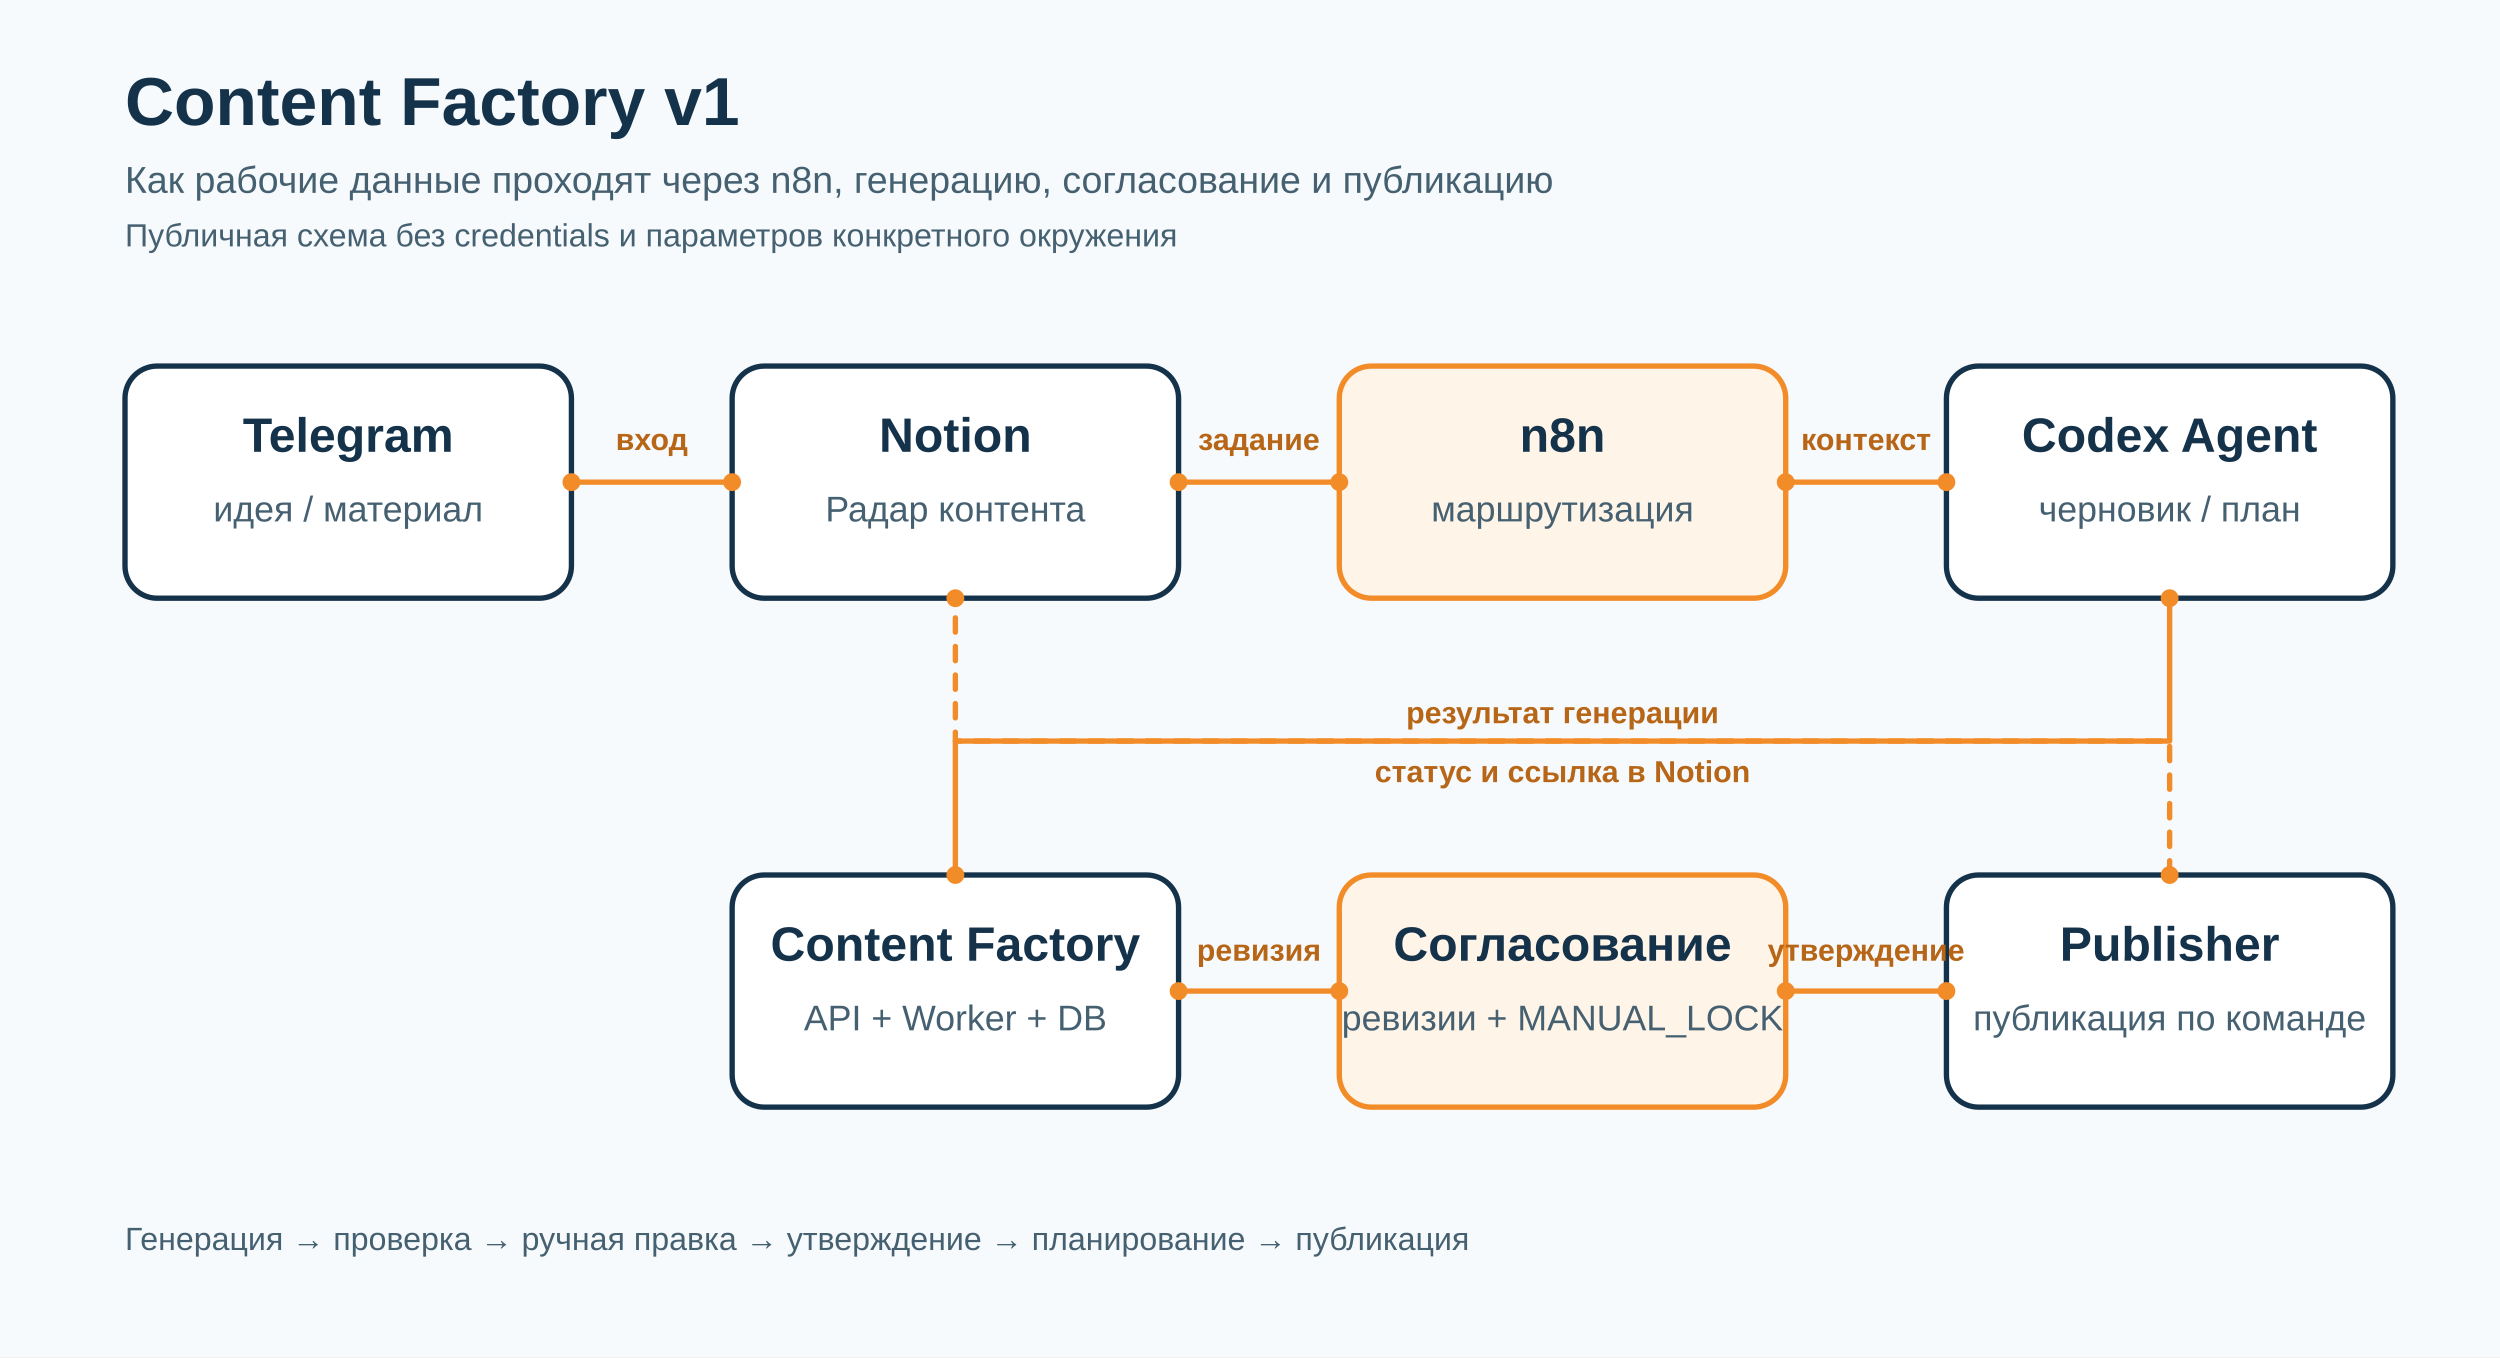
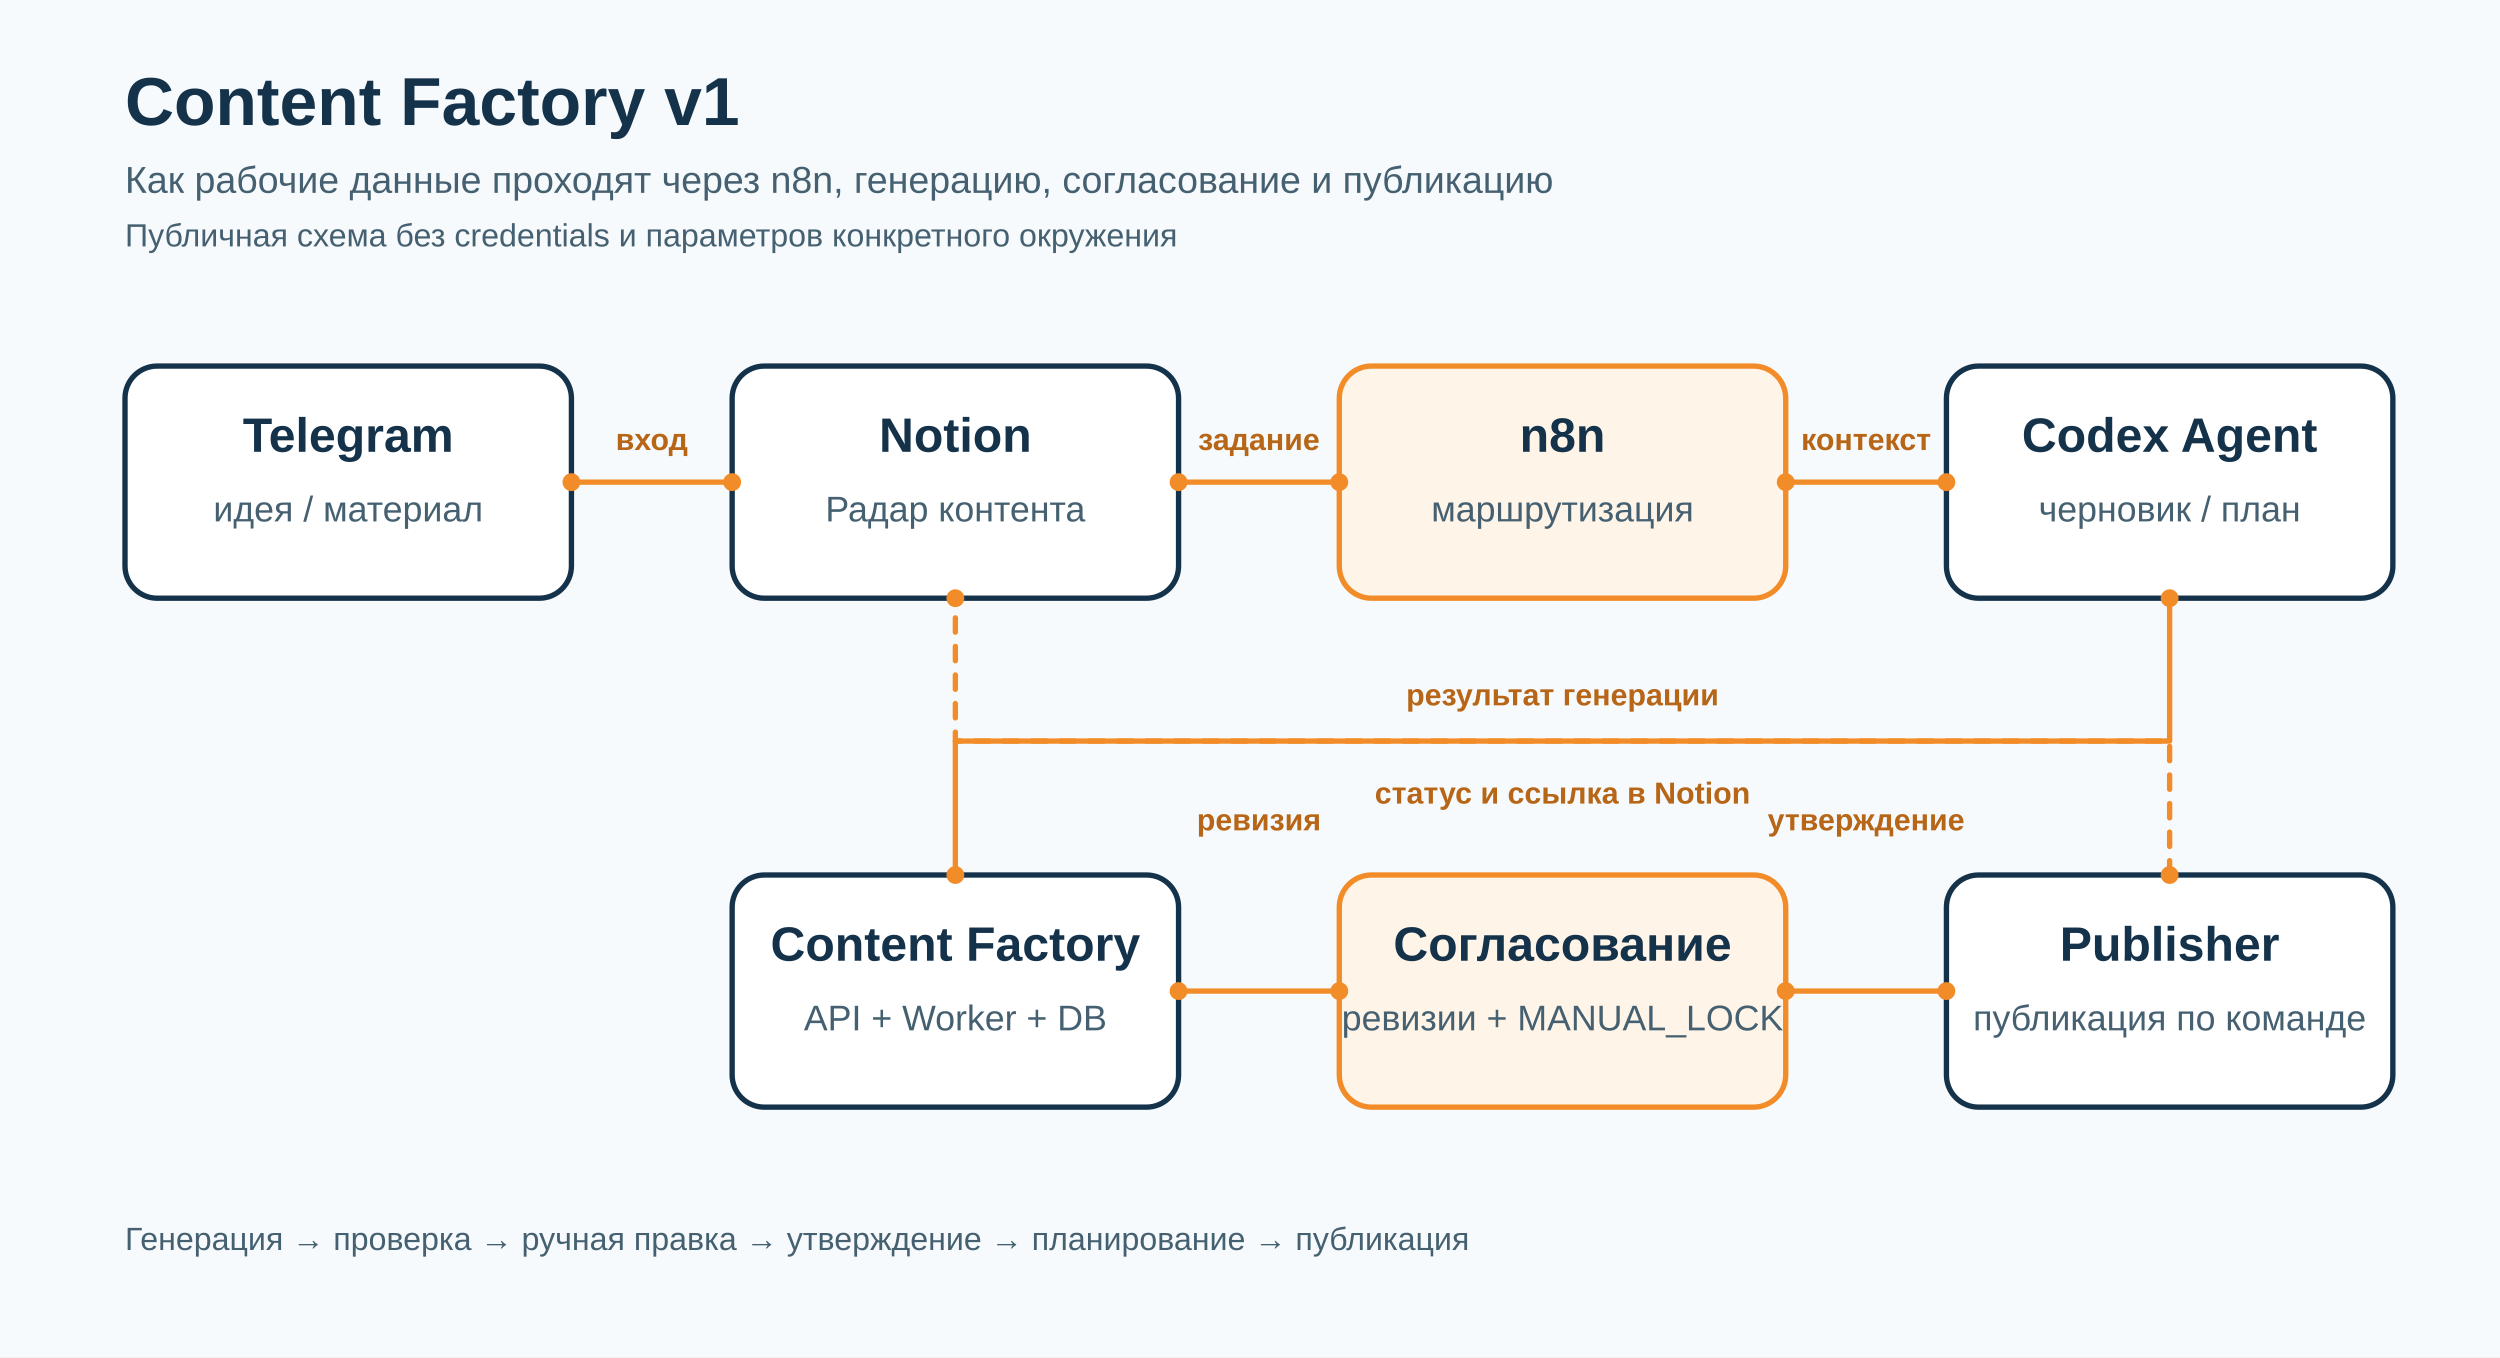
<svg xmlns="http://www.w3.org/2000/svg" width="1400" height="760" viewBox="0 0 1400 760">
  <rect width="1400" height="760" fill="#f7fafc" />
  <style>
    .box { fill:#ffffff; stroke:#15324b; stroke-width:3; rx:18; }
    .accent { fill:#fff4e8; stroke:#f28c28; stroke-width:3; rx:18; }
    .heading { font:700 38px Arial,sans-serif; fill:#15324b; }
    .subtitle { font:400 21px Arial,sans-serif; fill:#456070; }
    .box-title { font:700 27px Arial,sans-serif; fill:#15324b; }
    .box-text { font:500 20px Arial,sans-serif; fill:#456070; }
    .route { stroke:#f28c28; stroke-width:3; fill:none; stroke-linecap:round; stroke-linejoin:round; }
    .route-dot { fill:#f28c28; }
    .label { font:600 17px Arial,sans-serif; fill:#b76516; }
    .note { font:400 18px Arial,sans-serif; fill:#456070; }
  </style>
  <text x="70" y="70" class="heading">Content Factory v1</text>
  <text x="70" y="108" class="subtitle">Как рабочие данные проходят через n8n, генерацию, согласование и публикацию</text>
  <text x="70" y="138" class="note">Публичная схема без credentials и параметров конкретного окружения</text>
  <rect x="70" y="205" width="250" height="130" class="box" />
  <text x="195" y="253" text-anchor="middle" class="box-title">Telegram</text>
  <text x="195" y="292" text-anchor="middle" class="box-text">идея / материал</text>
  <rect x="410" y="205" width="250" height="130" class="box" />
  <text x="535" y="253" text-anchor="middle" class="box-title">Notion</text>
  <text x="535" y="292" text-anchor="middle" class="box-text">Радар контента</text>
  <rect x="750" y="205" width="250" height="130" class="accent" />
  <text x="875" y="253" text-anchor="middle" class="box-title">n8n</text>
  <text x="875" y="292" text-anchor="middle" class="box-text">маршрутизация</text>
  <rect x="1090" y="205" width="250" height="130" class="box" />
  <text x="1215" y="253" text-anchor="middle" class="box-title">Codex Agent</text>
  <text x="1215" y="292" text-anchor="middle" class="box-text">черновик / план</text>
  <path d="M320 270 H410" class="route" />
  <circle cx="320" cy="270" r="5" class="route-dot" />
  <circle cx="410" cy="270" r="5" class="route-dot" />
  <text x="365" y="252" text-anchor="middle" class="label">вход</text>
  <path d="M660 270 H750" class="route" />
  <circle cx="660" cy="270" r="5" class="route-dot" />
  <circle cx="750" cy="270" r="5" class="route-dot" />
  <text x="705" y="252" text-anchor="middle" class="label">задание</text>
  <path d="M1000 270 H1090" class="route" />
  <circle cx="1000" cy="270" r="5" class="route-dot" />
  <circle cx="1090" cy="270" r="5" class="route-dot" />
  <text x="1045" y="252" text-anchor="middle" class="label">контекст</text>
  <rect x="410" y="490" width="250" height="130" class="box" />
  <text x="535" y="538" text-anchor="middle" class="box-title">Content Factory</text>
  <text x="535" y="577" text-anchor="middle" class="box-text">API + Worker + DB</text>
  <rect x="750" y="490" width="250" height="130" class="accent" />
  <text x="875" y="538" text-anchor="middle" class="box-title">Согласование</text>
  <text x="875" y="577" text-anchor="middle" class="box-text">ревизии + MANUAL_LOCK</text>
  <rect x="1090" y="490" width="250" height="130" class="box" />
  <text x="1215" y="538" text-anchor="middle" class="box-title">Publisher</text>
  <text x="1215" y="577" text-anchor="middle" class="box-text">публикация по команде</text>
  <path d="M1215 335 V415 H535 V490" class="route" />
  <circle cx="1215" cy="335" r="5" class="route-dot" />
  <circle cx="535" cy="490" r="5" class="route-dot" />
-   <text x="875" y="405" text-anchor="middle" class="label">результат генерации</text>
+   <text x="875" y="395" text-anchor="middle" class="label">результат генерации</text>
  <path d="M660 555 H750" class="route" />
  <circle cx="660" cy="555" r="5" class="route-dot" />
  <circle cx="750" cy="555" r="5" class="route-dot" />
-   <text x="705" y="538" text-anchor="middle" class="label">ревизия</text>
+   <text x="705" y="465" text-anchor="middle" class="label">ревизия</text>
  <path d="M1000 555 H1090" class="route" />
  <circle cx="1000" cy="555" r="5" class="route-dot" />
  <circle cx="1090" cy="555" r="5" class="route-dot" />
-   <text x="1045" y="538" text-anchor="middle" class="label">утверждение</text>
+   <text x="1045" y="465" text-anchor="middle" class="label">утверждение</text>
  <path d="M1215 490 V415 H535 V335" class="route" stroke-dasharray="8 8" />
  <circle cx="1215" cy="490" r="5" class="route-dot" />
  <circle cx="535" cy="335" r="5" class="route-dot" />
-   <text x="875" y="438" text-anchor="middle" class="label">статус и ссылка в Notion</text>
+   <text x="875" y="450" text-anchor="middle" class="label">статус и ссылка в Notion</text>
  <text x="70" y="700" class="note">Генерация → проверка → ручная правка → утверждение → планирование → публикация</text>
</svg>
